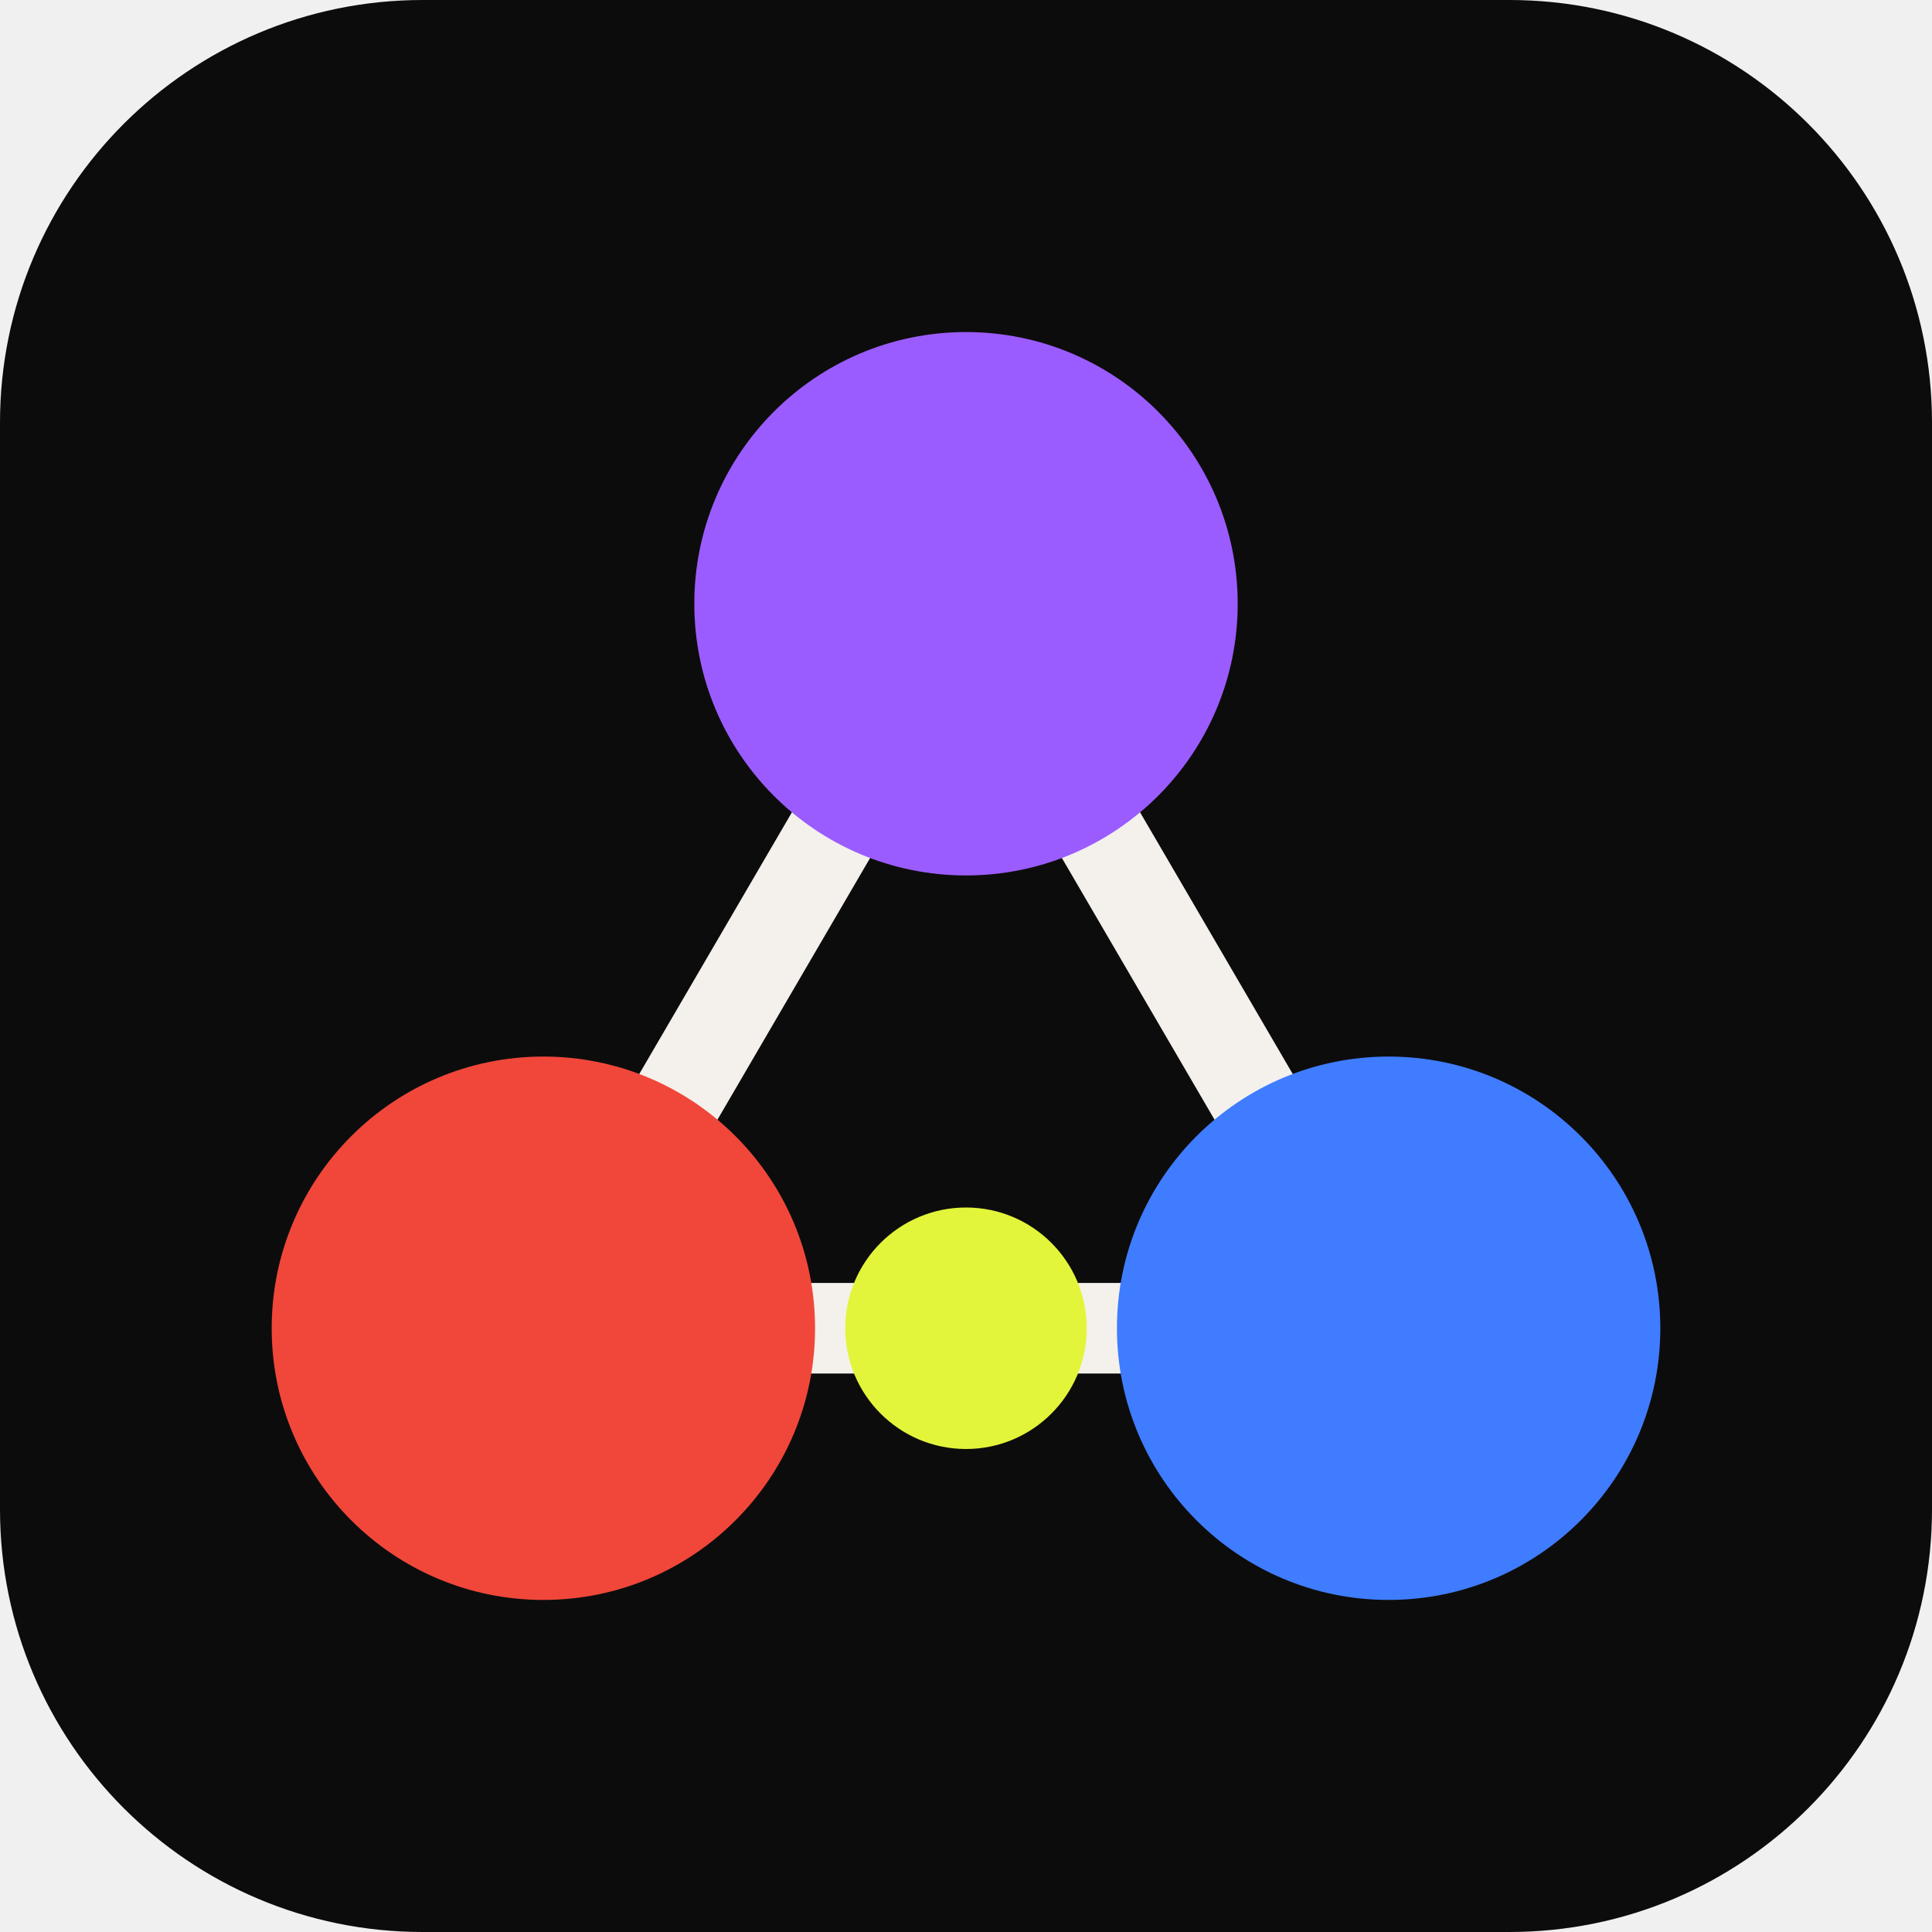
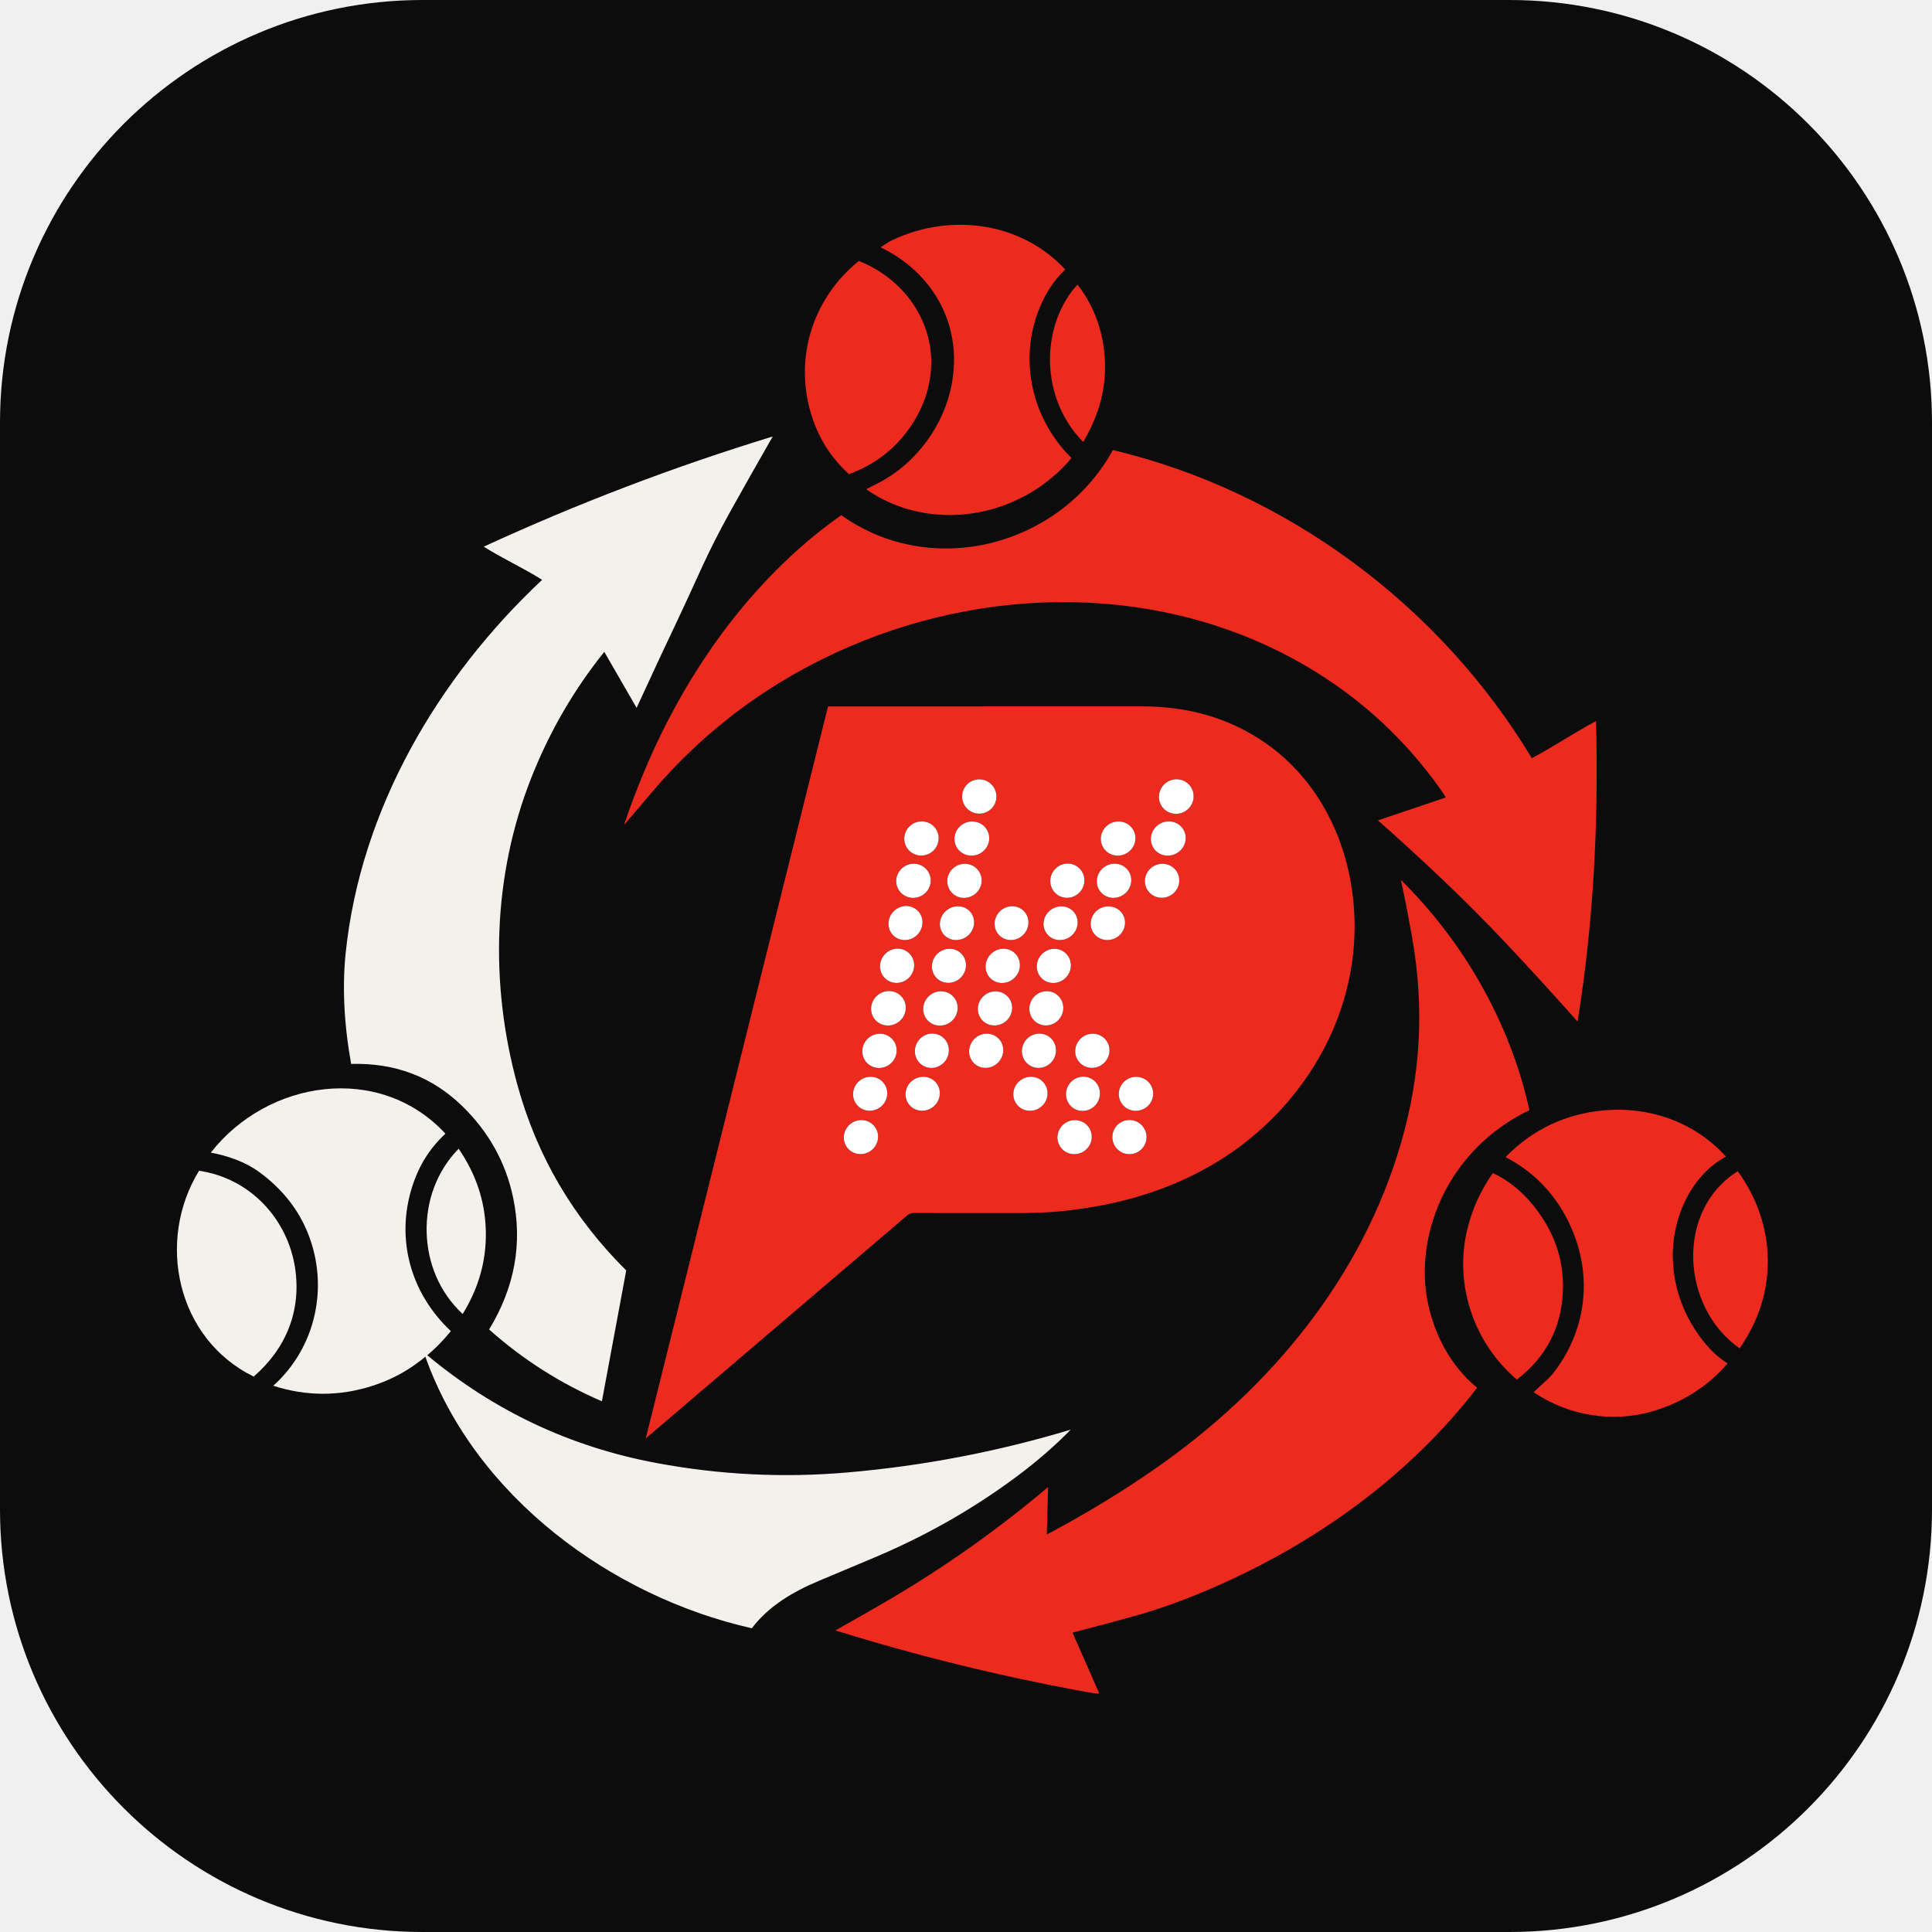
<svg xmlns="http://www.w3.org/2000/svg" viewBox="0 0 64 64">
  <rect width="64" height="64" rx="14" fill="#0d0c0c" />
-   <path d="M18 44 L46 44 L32 20 Z" fill="none" stroke="#f4f1ec" stroke-width="3" stroke-linejoin="round" />
-   <circle cx="18" cy="44" r="9" fill="#f0473a" />
-   <circle cx="46" cy="44" r="9" fill="#3f7cff" />
-   <circle cx="32" cy="20" r="9" fill="#9b5cff" />
-   <circle cx="32" cy="44" r="4" fill="#e2f53a" />
+   <svg x="4" y="5" width="56" height="54" viewBox="130 50 1000 920">
+     <path fill="#ec2a1e" d="M 570.969 227.961 C 575 225.941 577.441 224.691 578.91 223.91 C 600.691 212.379 616.641 190.379 621.352 166.891 C 628.379 131.922 611.359 100.289 579.469 84.852 C 582.391 82.84 584.699 81.43 586.391 80.629 C 620.078 64.602 662.121 69.391 688.691 97.961 C 683.379 103.16 679.43 108.602 676.328 114.641 C 660.012 146.41 667.219 184.641 692.398 209.531 C 682.371 221.391 670.16 230.281 655.75 236.211 C 628.488 247.43 595.988 245.57 570.969 227.961 Z M 570.969 227.961 " />
+     <path fill="#ec2a1e" d="M 566.551 92.941 C 582.789 99.281 596.238 111.422 603.488 126.699 C 615.031 151.02 609.07 178.059 591.699 198.031 C 583.449 207.52 573.141 214.531 560.77 219.039 C 551.129 210.328 544.121 199.82 539.73 187.52 C 527.41 152.988 538.18 116.039 566.551 92.941 Z M 566.551 92.941 " />
+     <path fill="#ec2a1e" d="M 699.379 200.039 C 679.781 180.371 674.488 149.672 684.941 124.391 C 687.77 117.539 691.441 111.73 695.961 106.961 C 710.941 125.91 715.641 151.738 709.898 174.93 C 707.941 182.871 704.43 191.238 699.379 200.039 Z M 699.379 200.039 " />
+     <path fill="#f4f1ec" d="M 344.719 261.949 C 400.352 236.34 457.328 214.609 515.648 196.781 C 506.16 213.379 497.77 228.211 490.5 241.27 C 484.129 252.711 478.301 264.211 473.031 275.781 C 466.5 290.109 462.309 299.199 460.48 303.031 C 453.422 317.84 444.98 335.93 435.148 357.281 L 416.031 324.172 C 397.93 346.691 383.488 371.641 372.719 399.012 C 350 456.719 348.262 520.41 364.531 579.98 C 376.059 622.23 397.559 658.93 429.012 690.078 L 414.621 767.488 C 390.031 756.898 367.781 742.738 347.891 725.012 C 363.059 700.109 367.789 674.07 362.078 646.891 C 357.699 626.07 347.621 608.012 331.84 592.711 C 314.059 575.48 292.211 567.211 266.281 567.922 C 262.051 544.238 260.98 522.352 263.059 502.238 C 271.852 417.41 317.531 339.43 379.27 281.559 C 368.051 274.488 355.871 268.988 344.719 261.949 Z M 344.719 261.949 " />
+     <path fill="#ec2a1e" d="M 427.73 426.559 C 427.719 426.57 427.719 426.551 427.719 426.539 C 434.98 404.969 443.5 384.641 453.289 365.559 C 477.531 318.328 512.352 274.129 556.23 243.32 C 609.82 281.531 685.559 261.719 716.891 204.809 C 819.551 229.141 910.5 296.871 964.691 387.078 C 977.801 380.16 989.699 371.98 1002.699 365.129 C 1004.219 424.641 1001.301 483.781 991.781 542.859 C 977.898 527.25 963.961 511.988 949.559 496.68 C 925.648 471.23 900.051 447.219 873.699 423.852 C 887.191 419.27 900.27 414.891 913.801 410.309 C 913.109 409.012 911.68 406.84 909.262 403.48 C 889.59 376.25 865.531 353.801 837.07 336.129 C 754.379 284.789 650.07 283.07 561.93 320.691 C 515.32 340.59 475.77 369.781 443.281 408.27 C 433.379 420 428.199 426.09 427.73 426.559 Z M 427.73 426.559 " />
+     <path fill="#ec2a1e" d="M 440.559 789.469 L 548.379 356.461 C 635.32 356.469 697.281 356.461 734.262 356.43 C 758.629 356.398 780.371 361.988 799.488 373.18 C 844.41 399.48 864.141 451.77 859.09 501.789 C 853.891 553.23 822.629 598.828 779.039 625.57 C 750.559 643.039 719.051 651.828 685.699 655.121 C 678.191 655.859 668.539 656.199 656.77 656.148 C 648.699 656.109 629.391 656.102 598.84 656.109 C 597.578 656.109 596.359 656.559 595.398 657.379 L 440.559 789.469 M 762.281 403.102 C 758.66 398.82 752.199 398.34 747.84 402.016 C 743.48 405.699 742.879 412.16 746.5 416.438 C 750.121 420.719 756.578 421.199 760.941 417.523 C 765.301 413.84 765.898 407.379 762.281 403.102 M 648 409.73 C 648 404.121 643.461 399.578 637.852 399.578 C 632.238 399.578 627.699 404.121 627.699 409.73 C 627.699 415.34 632.238 419.879 637.852 419.879 C 643.461 419.879 648 415.34 648 409.73 M 612.121 428.832 C 609.012 424.23 602.691 423.07 598.02 426.23 C 593.352 429.391 592.078 435.691 595.195 440.289 C 598.309 444.891 604.629 446.051 609.301 442.891 C 613.969 439.73 615.238 433.43 612.121 428.832 M 642.785 430.164 C 640.391 425.148 634.281 423.07 629.129 425.531 C 623.98 427.988 621.738 434.039 624.137 439.059 C 626.531 444.07 632.641 446.148 637.789 443.691 C 642.941 441.23 645.18 435.18 642.785 430.164 M 728.98 429.574 C 726.27 424.73 720.051 423.051 715.086 425.828 C 710.121 428.602 708.289 434.781 711 439.625 C 713.711 444.469 719.93 446.148 724.895 443.371 C 729.859 440.602 731.691 434.422 728.98 429.574 M 758.547 429.207 C 755.672 424.461 749.371 423.031 744.461 426.004 C 739.551 428.969 737.898 435.23 740.773 439.973 C 743.648 444.719 749.949 446.148 754.859 443.18 C 759.77 440.211 761.422 433.949 758.547 429.207 M 607.887 454.613 C 605.191 449.77 598.988 448.07 594.047 450.828 C 589.102 453.578 587.281 459.738 589.973 464.586 C 592.672 469.43 598.871 471.129 603.812 468.371 C 608.762 465.621 610.578 459.461 607.887 454.613 M 637.496 453.766 C 634.328 449.23 628.012 448.18 623.363 451.422 C 618.719 454.66 617.52 460.961 620.684 465.496 C 623.852 470.031 630.172 471.078 634.816 467.84 C 639.461 464.602 640.66 458.301 637.496 453.766 M 696.539 451.742 C 692.32 448.18 685.949 448.781 682.312 453.086 C 678.672 457.391 679.141 463.77 683.359 467.34 C 687.578 470.898 693.949 470.301 697.59 465.996 C 701.23 461.691 700.762 455.309 696.539 451.742 M 725.797 453.336 C 722.469 448.949 716.09 448.191 711.543 451.637 C 707 455.09 706.012 461.441 709.344 465.824 C 712.672 470.211 719.051 470.969 723.598 467.52 C 728.141 464.07 729.129 457.719 725.797 453.336 M 754.824 454.414 C 752.031 449.648 745.809 448.109 740.941 450.965 C 736.07 453.82 734.379 460 737.176 464.766 C 739.969 469.531 746.191 471.07 751.059 468.215 C 755.93 465.359 757.621 459.18 754.824 454.414 M 601.27 477.141 C 597.32 473.398 590.961 473.699 587.055 477.809 C 583.148 481.922 583.18 488.289 587.129 492.039 C 591.078 495.781 597.441 495.48 601.344 491.371 C 605.25 487.262 605.219 480.891 601.27 477.141 M 664.207 477.492 C 660.41 473.629 654.078 473.699 650.062 477.648 C 646.039 481.602 645.859 487.93 649.656 491.789 C 653.449 495.648 659.781 495.578 663.801 491.629 C 667.82 487.68 668 481.352 664.207 477.492 M 632.855 478.375 C 629.559 474.09 623.23 473.441 618.711 476.922 C 614.199 480.398 613.211 486.691 616.504 490.965 C 619.801 495.25 626.129 495.898 630.648 492.418 C 635.16 488.941 636.148 482.648 632.855 478.375 M 694.07 478.41 C 690.762 474.129 684.449 473.461 679.969 476.926 C 675.488 480.391 674.539 486.672 677.852 490.949 C 681.16 495.23 687.469 495.898 691.953 492.434 C 696.43 488.969 697.379 482.691 694.07 478.41 M 722.84 479.652 C 720.16 474.898 714 473.301 709.07 476.074 C 704.141 478.852 702.32 484.949 705 489.707 C 707.68 494.461 713.84 496.059 718.77 493.289 C 723.699 490.512 725.52 484.41 722.84 479.652 M 596.145 502.254 C 592.07 498.559 585.68 498.98 581.867 503.188 C 578.059 507.391 578.262 513.789 582.336 517.484 C 586.41 521.18 592.801 520.762 596.609 516.555 C 600.422 512.352 600.219 505.949 596.145 502.254 M 627.223 502.68 C 623.391 498.789 617 498.871 612.965 502.848 C 608.93 506.828 608.762 513.211 612.598 517.102 C 616.43 520.988 622.82 520.91 626.855 516.934 C 630.891 512.949 631.059 506.57 627.223 502.68 M 659.246 502.781 C 655.469 498.809 649.051 498.789 644.91 502.734 C 640.77 506.68 640.48 513.09 644.254 517.059 C 648.031 521.031 654.449 521.051 658.59 517.105 C 662.73 513.16 663.02 506.75 659.246 502.781 M 689.035 502.512 C 685.07 498.73 678.68 499 674.777 503.098 C 670.871 507.199 670.922 513.59 674.883 517.371 C 678.852 521.148 685.238 520.879 689.145 516.781 C 693.051 512.68 693 506.289 689.035 502.512 M 592.191 528.457 C 588.691 524.141 582.23 523.578 577.777 527.195 C 573.328 530.809 572.559 537.25 576.066 541.562 C 579.57 545.879 586.031 546.441 590.48 542.824 C 594.93 539.211 595.699 532.77 592.191 528.457 M 683.375 526.668 C 678.871 523.512 672.602 524.699 669.371 529.324 C 666.141 533.941 667.16 540.238 671.664 543.395 C 676.172 546.551 682.441 545.359 685.672 540.738 C 688.898 536.121 687.879 529.82 683.375 526.668 M 622.582 528.199 C 618.898 524.09 612.461 523.852 608.203 527.668 C 603.949 531.48 603.488 537.91 607.176 542.023 C 610.859 546.129 617.301 546.371 621.559 542.555 C 625.809 538.738 626.27 532.309 622.582 528.199 M 655.07 528.523 C 651.559 524.301 645.172 523.809 640.805 527.434 C 636.441 531.059 635.738 537.43 639.25 541.656 C 642.762 545.879 649.148 546.371 653.516 542.746 C 657.879 539.121 658.578 532.75 655.07 528.523 M 586.43 553.293 C 582.711 549.191 576.289 548.961 572.09 552.766 C 567.891 556.578 567.488 562.988 571.211 567.09 C 574.93 571.191 581.352 571.422 585.551 567.613 C 589.75 563.801 590.148 557.391 586.43 553.293 M 615.348 551.504 C 610.719 548.531 604.488 549.988 601.43 554.75 C 598.371 559.512 599.641 565.781 604.273 568.754 C 608.898 571.73 615.129 570.27 618.191 565.512 C 621.25 560.75 619.98 554.48 615.348 551.504 M 648.945 552.613 C 644.93 548.879 638.539 549.23 634.672 553.398 C 630.801 557.559 630.922 563.961 634.934 567.688 C 638.949 571.422 645.34 571.07 649.207 566.902 C 653.078 562.738 652.961 556.34 648.945 552.613 M 679.52 552.113 C 675.199 548.691 668.84 549.5 665.332 553.934 C 661.82 558.371 662.48 564.738 666.801 568.164 C 671.121 571.59 677.48 570.781 680.988 566.344 C 684.5 561.91 683.84 555.539 679.52 552.113 M 712.5 553.461 C 708.891 549.289 702.5 548.898 698.211 552.598 C 693.93 556.301 693.379 562.68 696.98 566.859 C 700.59 571.031 706.98 571.422 711.27 567.723 C 715.551 564.02 716.102 557.641 712.5 553.461 M 581.504 579.473 C 578.23 575.078 571.898 574.25 567.375 577.617 C 562.852 580.988 561.84 587.289 565.117 591.688 C 568.391 596.078 574.719 596.91 579.246 593.543 C 583.77 590.172 584.781 583.871 581.504 579.473 M 612.645 579.484 C 609.398 575.078 603.059 574.238 598.5 577.602 C 593.93 580.969 592.871 587.27 596.113 591.676 C 599.359 596.078 605.699 596.922 610.262 593.555 C 614.828 590.191 615.891 583.891 612.645 579.484 M 676.125 579.223 C 672.711 574.922 666.352 574.289 661.926 577.805 C 657.5 581.32 656.691 587.66 660.113 591.957 C 663.531 596.262 669.891 596.891 674.312 593.379 C 678.738 589.859 679.551 583.52 676.125 579.223 M 705.012 577.207 C 700.488 574.07 694.219 575.289 691.012 579.93 C 687.801 584.57 688.871 590.859 693.387 593.992 C 697.91 597.129 704.18 595.91 707.387 591.27 C 710.602 586.629 709.531 580.34 705.012 577.207 M 739.938 581.633 C 737.77 576.539 731.82 574.191 726.633 576.387 C 721.449 578.59 719 584.512 721.16 589.605 C 723.328 594.699 729.281 597.051 734.469 594.852 C 739.648 592.648 742.102 586.73 739.938 581.633 M 702.664 605.457 C 699.531 600.898 693.23 599.801 688.582 602.992 C 683.93 606.18 682.699 612.469 685.836 617.023 C 688.969 621.578 695.27 622.68 699.918 619.488 C 704.57 616.301 705.801 610.012 702.664 605.457 M 736.801 611.211 C 736.801 605.629 732.27 601.102 726.691 601.102 C 721.109 601.102 716.578 605.629 716.578 611.211 C 716.578 616.789 721.109 621.32 726.691 621.32 C 732.27 621.32 736.801 616.789 736.801 611.211 M 576.02 605.039 C 572.699 600.648 566.352 599.852 561.848 603.258 C 557.34 606.672 556.379 612.988 559.699 617.379 C 563.02 621.77 569.371 622.57 573.875 619.16 C 578.379 615.75 579.34 609.43 576.02 605.039 Z M 576.02 605.039 " />
+     <path fill="#ffffff" d="M 762.281 403.102 C 765.898 407.379 765.301 413.84 760.941 417.523 C 756.578 421.199 750.121 420.719 746.5 416.438 C 742.879 412.16 743.48 405.699 747.84 402.016 C 752.199 398.34 758.66 398.82 762.281 403.102 Z M 762.281 403.102 " />
+     <path fill="#ffffff" d="M 648 409.73 C 648 415.34 643.461 419.879 637.852 419.879 C 632.238 419.879 627.699 415.34 627.699 409.73 C 627.699 404.121 632.238 399.578 637.852 399.578 C 643.461 399.578 648 404.121 648 409.73 Z M 648 409.73 " />
+     <path fill="#ffffff" d="M 612.121 428.832 C 615.238 433.43 613.969 439.73 609.301 442.891 C 604.629 446.051 598.309 444.891 595.195 440.289 C 592.078 435.691 593.352 429.391 598.02 426.23 C 602.691 423.07 609.012 424.23 612.121 428.832 Z M 612.121 428.832 " />
+     <path fill="#ffffff" d="M 642.785 430.164 C 645.18 435.18 642.941 441.23 637.789 443.691 C 632.641 446.148 626.531 444.07 624.137 439.059 C 621.738 434.039 623.98 427.988 629.129 425.531 C 634.281 423.07 640.391 425.148 642.785 430.164 Z M 642.785 430.164 " />
+     <path fill="#ffffff" d="M 728.98 429.574 C 731.691 434.422 729.859 440.602 724.895 443.371 C 719.93 446.148 713.711 444.469 711 439.625 C 708.289 434.781 710.121 428.602 715.086 425.828 C 720.051 423.051 726.27 424.73 728.98 429.574 Z M 728.98 429.574 " />
+     <path fill="#ffffff" d="M 758.547 429.207 C 761.422 433.949 759.77 440.211 754.859 443.18 C 749.949 446.148 743.648 444.719 740.773 439.973 C 737.898 435.23 739.551 428.969 744.461 426.004 C 749.371 423.031 755.672 424.461 758.547 429.207 Z M 758.547 429.207 " />
+     <path fill="#ffffff" d="M 607.887 454.613 C 610.578 459.461 608.762 465.621 603.812 468.371 C 598.871 471.129 592.672 469.43 589.973 464.586 C 587.281 459.738 589.102 453.578 594.047 450.828 C 598.988 448.07 605.191 449.77 607.887 454.613 Z M 607.887 454.613 " />
+     <path fill="#ffffff" d="M 637.496 453.766 C 640.66 458.301 639.461 464.602 634.816 467.84 C 630.172 471.078 623.852 470.031 620.684 465.496 C 617.52 460.961 618.719 454.66 623.363 451.422 C 628.012 448.18 634.328 449.23 637.496 453.766 Z M 637.496 453.766 " />
+     <path fill="#ffffff" d="M 696.539 451.742 C 700.762 455.309 701.23 461.691 697.59 465.996 C 693.949 470.301 687.578 470.898 683.359 467.34 C 679.141 463.77 678.672 457.391 682.312 453.086 C 685.949 448.781 692.32 448.18 696.539 451.742 Z M 696.539 451.742 " />
+     <path fill="#ffffff" d="M 725.797 453.336 C 729.129 457.719 728.141 464.07 723.598 467.52 C 719.051 470.969 712.672 470.211 709.344 465.824 C 706.012 461.441 707 455.09 711.543 451.637 C 716.09 448.191 722.469 448.949 725.797 453.336 Z M 725.797 453.336 " />
+     <path fill="#ffffff" d="M 754.824 454.414 C 757.621 459.18 755.93 465.359 751.059 468.215 C 746.191 471.07 739.969 469.531 737.176 464.766 C 734.379 460 736.07 453.82 740.941 450.965 C 745.809 448.109 752.031 449.648 754.824 454.414 Z M 754.824 454.414 " />
+     <path fill="#ec2a1e" d="M 887.238 459.059 C 924.73 496 952 544.09 963.281 595.238 C 944.148 604.609 929.371 617.691 918.461 634.449 C 904.699 655.578 898.18 682.68 902.898 707.629 C 906.621 727.281 916.34 746.328 932.352 759.48 C 892.031 811.828 837.012 851.129 777.449 877.199 C 760.898 884.449 745.328 890.121 730.719 894.219 C 720.941 896.969 708.371 900.34 693.012 904.34 L 708.828 940.328 C 707.898 940.531 704.199 940.031 697.73 938.828 C 648.559 929.719 600.219 917.789 552.73 903.02 C 563.539 896.98 573.48 891.32 582.539 886.031 C 616.672 866.121 648.68 843.52 678.57 818.211 L 677.789 846.309 C 700.789 834.102 722.301 821.02 742.32 807.07 C 809.852 760.02 864.07 694.641 887.289 614.84 C 899.121 574.191 901.211 534.078 893.82 492.68 C 890.93 476.5 888.691 465.52 887.238 459.059 Z M 887.238 459.059 " />
+     <path fill="#ffffff" d="M 601.27 477.141 C 605.219 480.891 605.25 487.262 601.344 491.371 C 597.441 495.48 591.078 495.781 587.129 492.039 C 583.18 488.289 583.148 481.922 587.055 477.809 C 590.961 473.699 597.32 473.398 601.27 477.141 Z M 601.27 477.141 " />
+     <path fill="#ffffff" d="M 664.207 477.492 C 668 481.352 667.82 487.68 663.801 491.629 C 659.781 495.578 653.449 495.648 649.656 491.789 C 645.859 487.93 646.039 481.602 650.062 477.648 C 654.078 473.699 660.41 473.629 664.207 477.492 Z M 664.207 477.492 " />
+     <path fill="#ffffff" d="M 632.855 478.375 C 636.148 482.648 635.16 488.941 630.648 492.418 C 626.129 495.898 619.801 495.25 616.504 490.965 C 613.211 486.691 614.199 480.398 618.711 476.922 C 623.23 473.441 629.559 474.09 632.855 478.375 Z M 632.855 478.375 " />
+     <path fill="#ffffff" d="M 694.07 478.41 C 697.379 482.691 696.43 488.969 691.953 492.434 C 687.469 495.898 681.16 495.23 677.852 490.949 C 674.539 486.672 675.488 480.391 679.969 476.926 C 684.449 473.461 690.762 474.129 694.07 478.41 Z M 694.07 478.41 " />
+     <path fill="#ffffff" d="M 722.84 479.652 C 725.52 484.41 723.699 490.512 718.77 493.289 C 713.84 496.059 707.68 494.461 705 489.707 C 702.32 484.949 704.141 478.852 709.07 476.074 C 714 473.301 720.16 474.898 722.84 479.652 Z M 722.84 479.652 " />
+     <path fill="#ffffff" d="M 596.145 502.254 C 600.219 505.949 600.422 512.352 596.609 516.555 C 592.801 520.762 586.41 521.18 582.336 517.484 C 578.262 513.789 578.059 507.391 581.867 503.188 C 585.68 498.98 592.07 498.559 596.145 502.254 Z M 596.145 502.254 " />
+     <path fill="#ffffff" d="M 627.223 502.68 C 631.059 506.57 630.891 512.949 626.855 516.934 C 622.82 520.91 616.43 520.988 612.598 517.102 C 608.762 513.211 608.93 506.828 612.965 502.848 C 617 498.871 623.391 498.789 627.223 502.68 Z M 627.223 502.68 " />
+     <path fill="#ffffff" d="M 659.246 502.781 C 663.02 506.75 662.73 513.16 658.59 517.105 C 654.449 521.051 648.031 521.031 644.254 517.059 C 640.48 513.09 640.77 506.68 644.91 502.734 C 649.051 498.789 655.469 498.809 659.246 502.781 Z M 659.246 502.781 " />
+     <path fill="#ffffff" d="M 689.035 502.512 C 693 506.289 693.051 512.68 689.145 516.781 C 685.238 520.879 678.852 521.148 674.883 517.371 C 670.922 513.59 670.871 507.199 674.777 503.098 C 678.68 499 685.07 498.73 689.035 502.512 Z M 689.035 502.512 " />
+     <path fill="#ffffff" d="M 592.191 528.457 C 595.699 532.77 594.93 539.211 590.48 542.824 C 586.031 546.441 579.57 545.879 576.066 541.562 C 572.559 537.25 573.328 530.809 577.777 527.195 C 582.23 523.578 588.691 524.141 592.191 528.457 Z M 592.191 528.457 " />
+     <path fill="#ffffff" d="M 683.375 526.668 C 687.879 529.82 688.898 536.121 685.672 540.738 C 682.441 545.359 676.172 546.551 671.664 543.395 C 667.16 540.238 666.141 533.941 669.371 529.324 C 672.602 524.699 678.871 523.512 683.375 526.668 Z M 683.375 526.668 " />
+     <path fill="#ffffff" d="M 622.582 528.199 C 626.27 532.309 625.809 538.738 621.559 542.555 C 617.301 546.371 610.859 546.129 607.176 542.023 C 603.488 537.91 603.949 531.48 608.203 527.668 C 612.461 523.852 618.898 524.09 622.582 528.199 Z M 622.582 528.199 " />
+     <path fill="#ffffff" d="M 655.07 528.523 C 658.578 532.75 657.879 539.121 653.516 542.746 C 649.148 546.371 642.762 545.879 639.25 541.656 C 635.738 537.43 636.441 531.059 640.805 527.434 C 645.172 523.809 651.559 524.301 655.07 528.523 Z M 655.07 528.523 " />
+     <path fill="#ffffff" d="M 586.43 553.293 C 590.148 557.391 589.75 563.801 585.551 567.613 C 581.352 571.422 574.93 571.191 571.211 567.09 C 567.488 562.988 567.891 556.578 572.09 552.766 C 576.289 548.961 582.711 549.191 586.43 553.293 Z M 586.43 553.293 " />
+     <path fill="#ffffff" d="M 615.348 551.504 C 619.98 554.48 621.25 560.75 618.191 565.512 C 615.129 570.27 608.898 571.73 604.273 568.754 C 599.641 565.781 598.371 559.512 601.43 554.75 C 604.488 549.988 610.719 548.531 615.348 551.504 Z M 615.348 551.504 " />
+     <path fill="#ffffff" d="M 648.945 552.613 C 652.961 556.34 653.078 562.738 649.207 566.902 C 645.34 571.07 638.949 571.422 634.934 567.688 C 630.922 563.961 630.801 557.559 634.672 553.398 C 638.539 549.23 644.93 548.879 648.945 552.613 Z M 648.945 552.613 " />
+     <path fill="#ffffff" d="M 679.52 552.113 C 683.84 555.539 684.5 561.91 680.988 566.344 C 677.48 570.781 671.121 571.59 666.801 568.164 C 662.48 564.738 661.82 558.371 665.332 553.934 C 668.84 549.5 675.199 548.691 679.52 552.113 Z M 679.52 552.113 " />
+     <path fill="#ffffff" d="M 712.5 553.461 C 716.102 557.641 715.551 564.02 711.27 567.723 C 706.98 571.422 700.59 571.031 696.98 566.859 C 693.379 562.68 693.93 556.301 698.211 552.598 C 702.5 548.898 708.891 549.289 712.5 553.461 Z M 712.5 553.461 " />
+     <path fill="#ffffff" d="M 581.504 579.473 C 584.781 583.871 583.77 590.172 579.246 593.543 C 574.719 596.91 568.391 596.078 565.117 591.688 C 561.84 587.289 562.852 580.988 567.375 577.617 C 571.898 574.25 578.23 575.078 581.504 579.473 Z M 581.504 579.473 " />
+     <path fill="#ffffff" d="M 612.645 579.484 C 615.891 583.891 614.828 590.191 610.262 593.555 C 605.699 596.922 599.359 596.078 596.113 591.676 C 592.871 587.27 593.93 580.969 598.5 577.602 C 603.059 574.238 609.398 575.078 612.645 579.484 Z M 612.645 579.484 " />
+     <path fill="#ffffff" d="M 676.125 579.223 C 679.551 583.52 678.738 589.859 674.312 593.379 C 669.891 596.891 663.531 596.262 660.113 591.957 C 656.691 587.66 657.5 581.32 661.926 577.805 C 666.352 574.289 672.711 574.922 676.125 579.223 Z M 676.125 579.223 " />
+     <path fill="#ffffff" d="M 705.012 577.207 C 709.531 580.34 710.602 586.629 707.387 591.27 C 704.18 595.91 697.91 597.129 693.387 593.992 C 688.871 590.859 687.801 584.57 691.012 579.93 C 694.219 575.289 700.488 574.07 705.012 577.207 Z M 705.012 577.207 " />
+     <path fill="#ffffff" d="M 739.938 581.633 C 742.102 586.73 739.648 592.648 734.469 594.852 C 729.281 597.051 723.328 594.699 721.16 589.605 C 719 584.512 721.449 578.59 726.633 576.387 C 731.82 574.191 737.77 576.539 739.938 581.633 Z M 739.938 581.633 " />
+     <path fill="#f4f1ec" d="M 559.469 809.621 C 604.461 805.762 648.621 797.309 691.949 784.27 C 682.539 793.859 672.172 802.879 660.859 811.352 C 634.852 830.809 606.469 847.012 575.73 859.949 C 567.949 863.23 556.969 867.84 542.789 873.789 C 527.77 880.102 513.379 888.48 503.309 901.75 C 420.602 883.148 339.641 824.059 310.191 741.109 C 300.719 749.039 290.441 754.621 279.078 758.289 C 259.48 764.621 239.859 764.621 220.219 758.309 C 245.371 735.699 253.25 699.82 240.852 668.449 C 235.16 654.031 225.488 641.82 211.84 631.828 C 203.82 625.961 193.23 622.191 183.27 620.41 C 216.719 577.512 282.98 567 322.059 609.18 C 312.609 618 306.23 628.289 302.289 640.871 C 292.559 671.871 301.609 703.801 325.27 725.98 C 320.77 731.488 316.121 736.262 311.328 740.27 C 350.898 773.25 396.039 794.488 446.77 803.98 C 484.16 810.98 521.719 812.859 559.469 809.621 Z M 559.469 809.621 " />
+     <path fill="#ec2a1e" d="M 965.789 762.18 C 968.121 759.539 974.211 754.93 977.391 750.84 C 998.18 724.109 1001.09 690.102 985.75 659.98 C 977.52 643.82 965.32 631.5 949.172 623.012 C 965.18 606.691 984.52 597.488 1007.199 595.422 C 1034.148 592.961 1060.941 602.18 1079.531 622.738 C 1057.859 634.469 1047.172 661.02 1048.121 683.84 C 1048.809 700.449 1054.16 715.621 1064.191 729.359 C 1068.969 735.91 1074.129 741.07 1080.488 745.07 C 1069 758.801 1052.828 768.578 1036.18 773.398 C 1012.262 780.328 986.602 776.078 965.789 762.18 Z M 965.789 762.18 " />
+     <path fill="#ffffff" d="M 702.664 605.457 C 705.801 610.012 704.57 616.301 699.918 619.488 C 695.27 622.68 688.969 621.578 685.836 617.023 C 682.699 612.469 683.93 606.18 688.582 602.992 C 693.23 599.801 699.531 600.898 702.664 605.457 Z M 702.664 605.457 " />
+     <path fill="#ffffff" d="M 736.801 611.211 C 736.801 616.789 732.27 621.32 726.691 621.32 C 721.109 621.32 716.578 616.789 716.578 611.211 C 716.578 605.629 721.109 601.102 726.691 601.102 C 732.27 601.102 736.801 605.629 736.801 611.211 Z M 736.801 611.211 " />
+     <path fill="#ffffff" d="M 576.02 605.039 C 579.34 609.43 578.379 615.75 573.875 619.16 C 569.371 622.57 563.02 621.77 559.699 617.379 C 556.379 612.988 557.34 606.672 561.848 603.258 C 566.352 599.852 572.699 600.648 576.02 605.039 Z M 576.02 605.039 " />
+     <path fill="#f4f1ec" d="M 345.949 666.609 C 346.371 684.012 341.859 700.289 332.27 715.852 C 318.461 703.07 311.391 685.52 310.949 667.469 C 310.512 649.422 316.711 631.539 329.879 618.102 C 340.219 633.172 345.52 649.211 345.949 666.609 Z M 345.949 666.609 " />
+     <path fill="#f4f1ec" d="M 208.641 752.879 C 163.02 730.512 150.859 672.602 176.309 631.141 C 206.25 635.441 228.77 659.43 233.141 688.77 C 236.859 713.738 228 736.078 208.641 752.879 Z M 208.641 752.879 " />
+     <path fill="#ec2a1e" d="M 1087.609 736.16 C 1053.16 712.16 1049.301 654.699 1086.531 631.398 C 1109.699 663.25 1110.379 703.961 1087.609 736.16 Z M 1087.609 736.16 " />
+     <path fill="#ec2a1e" d="M 941.66 632.512 C 955.352 638.691 966.512 650.84 973.719 663.57 C 980.488 675.512 983.609 688.43 983.09 702.32 C 982.281 723.988 972.922 741.59 955.859 754.648 C 930.641 733.27 918.859 699 926.301 666.809 C 929.129 654.539 934.078 643.238 941.66 632.512 Z M 941.66 632.512 " />
+   </svg>
</svg>
